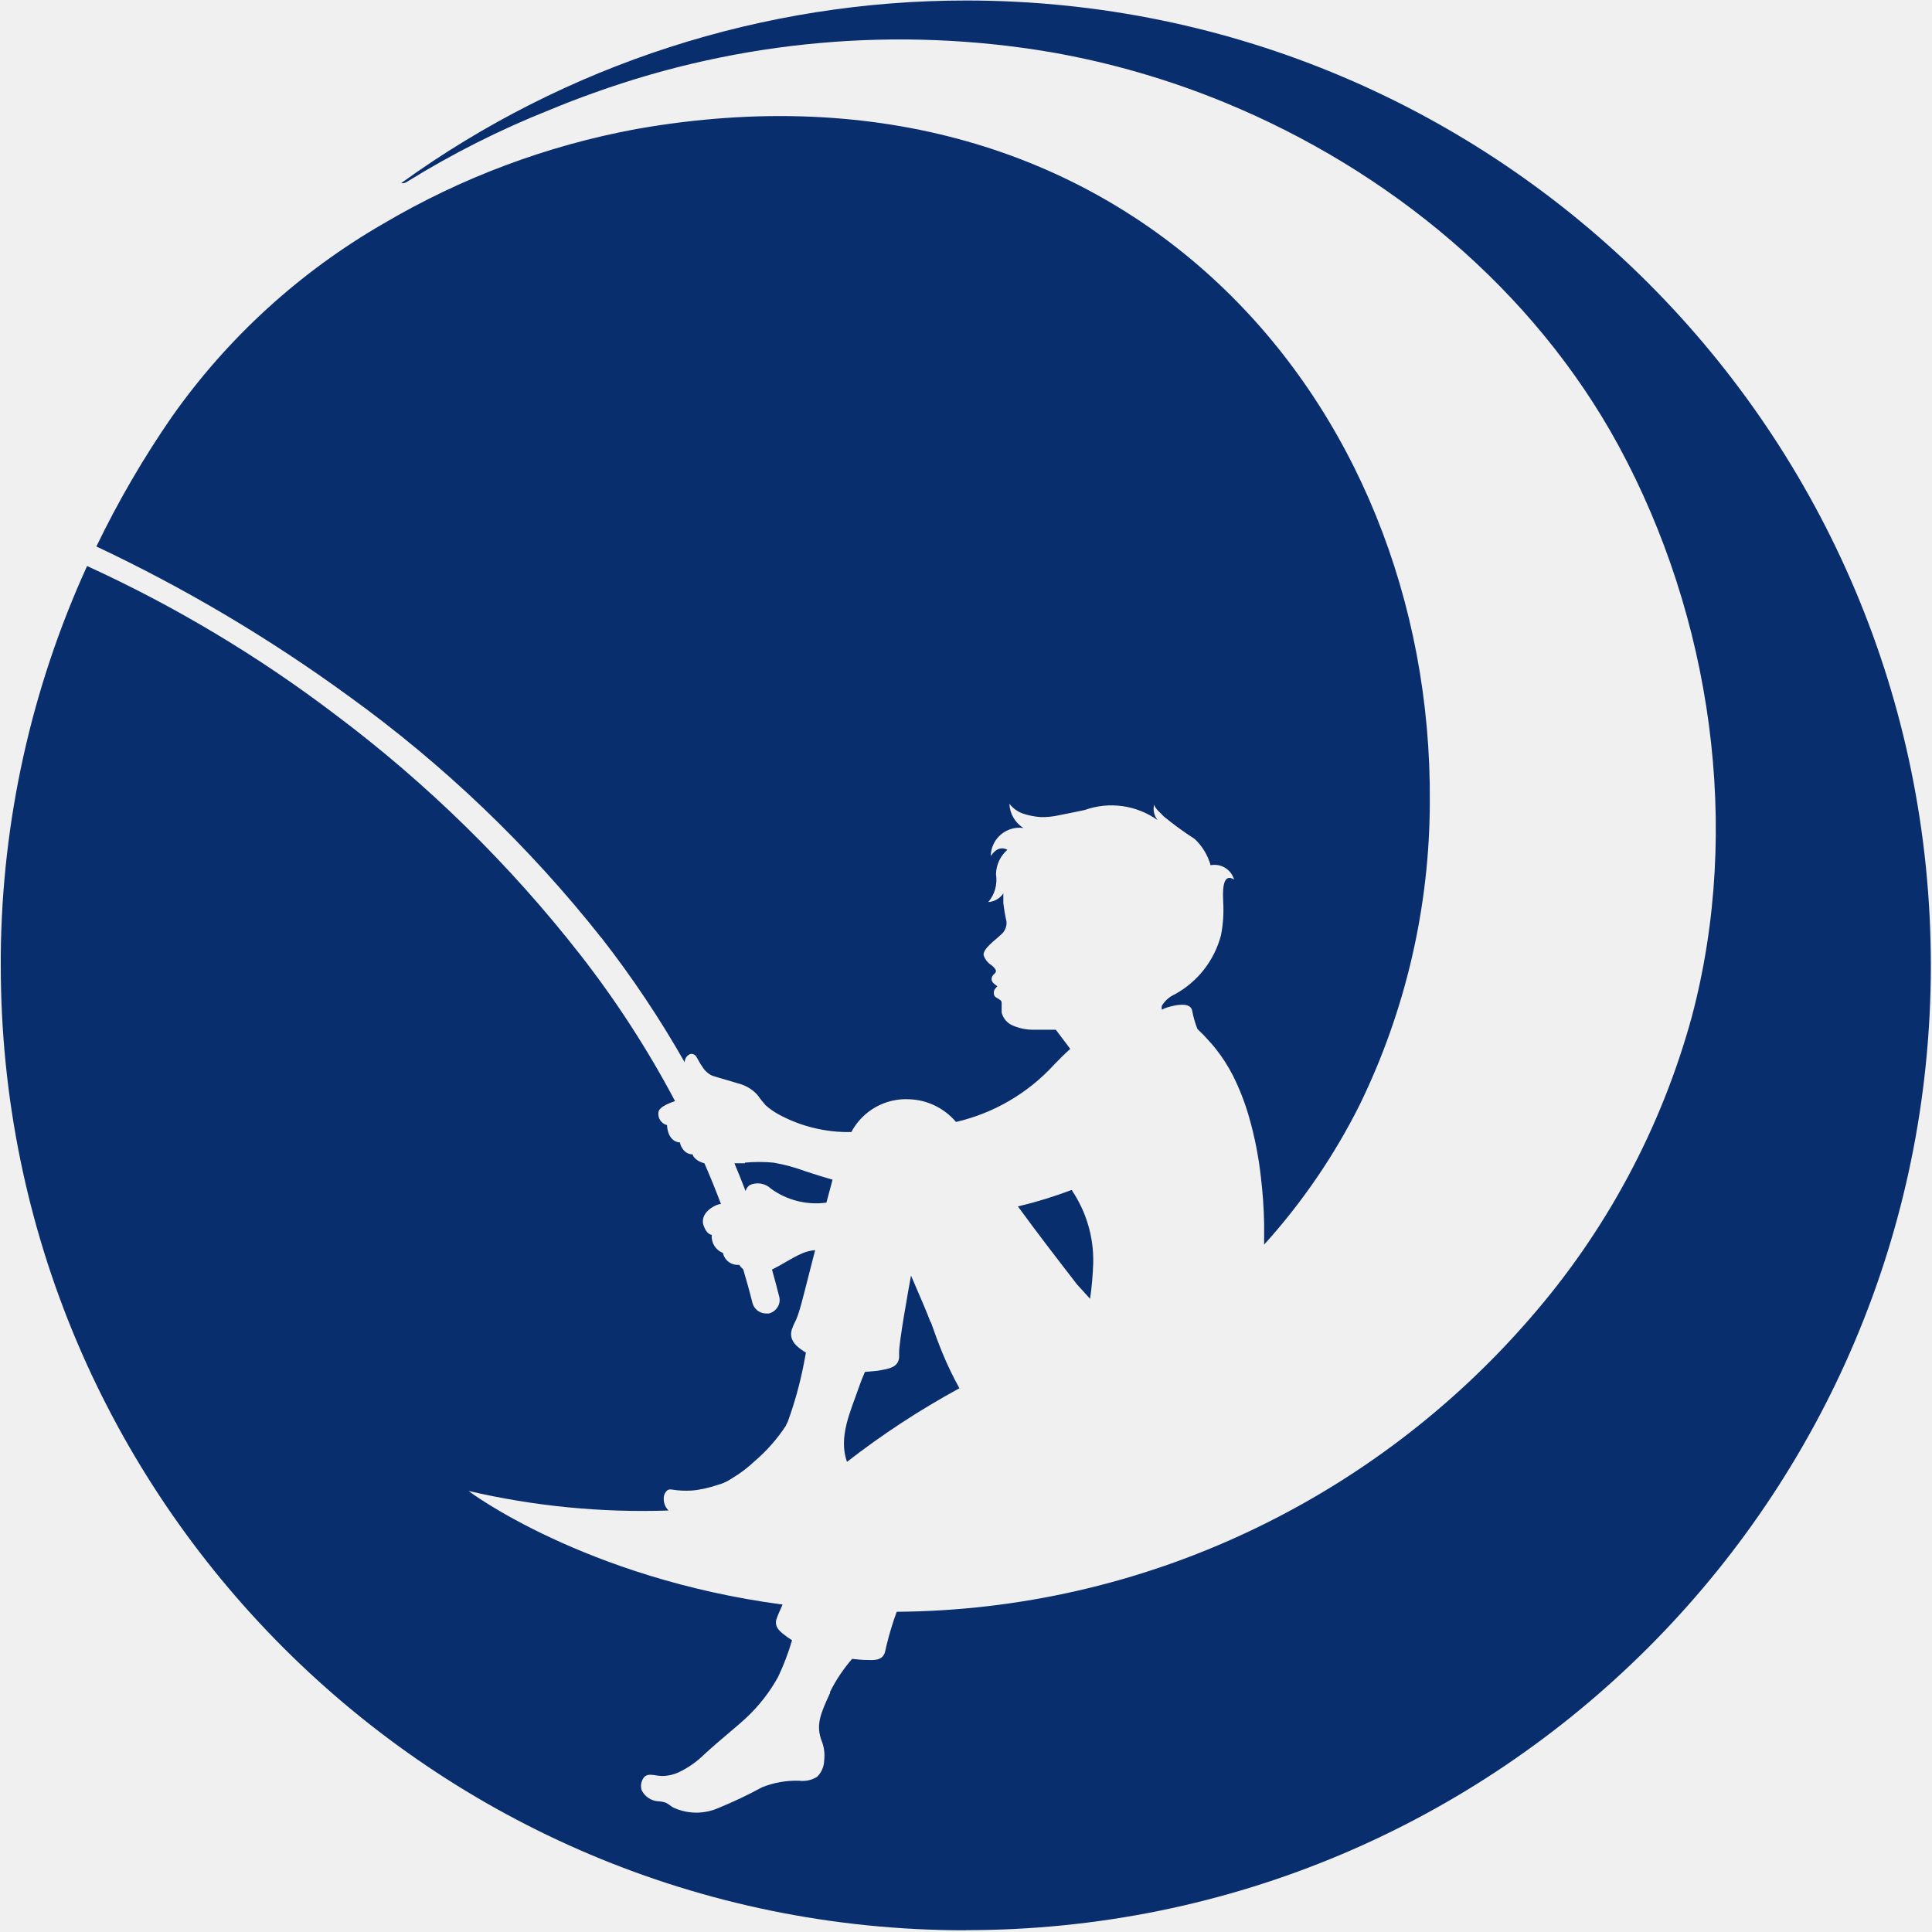
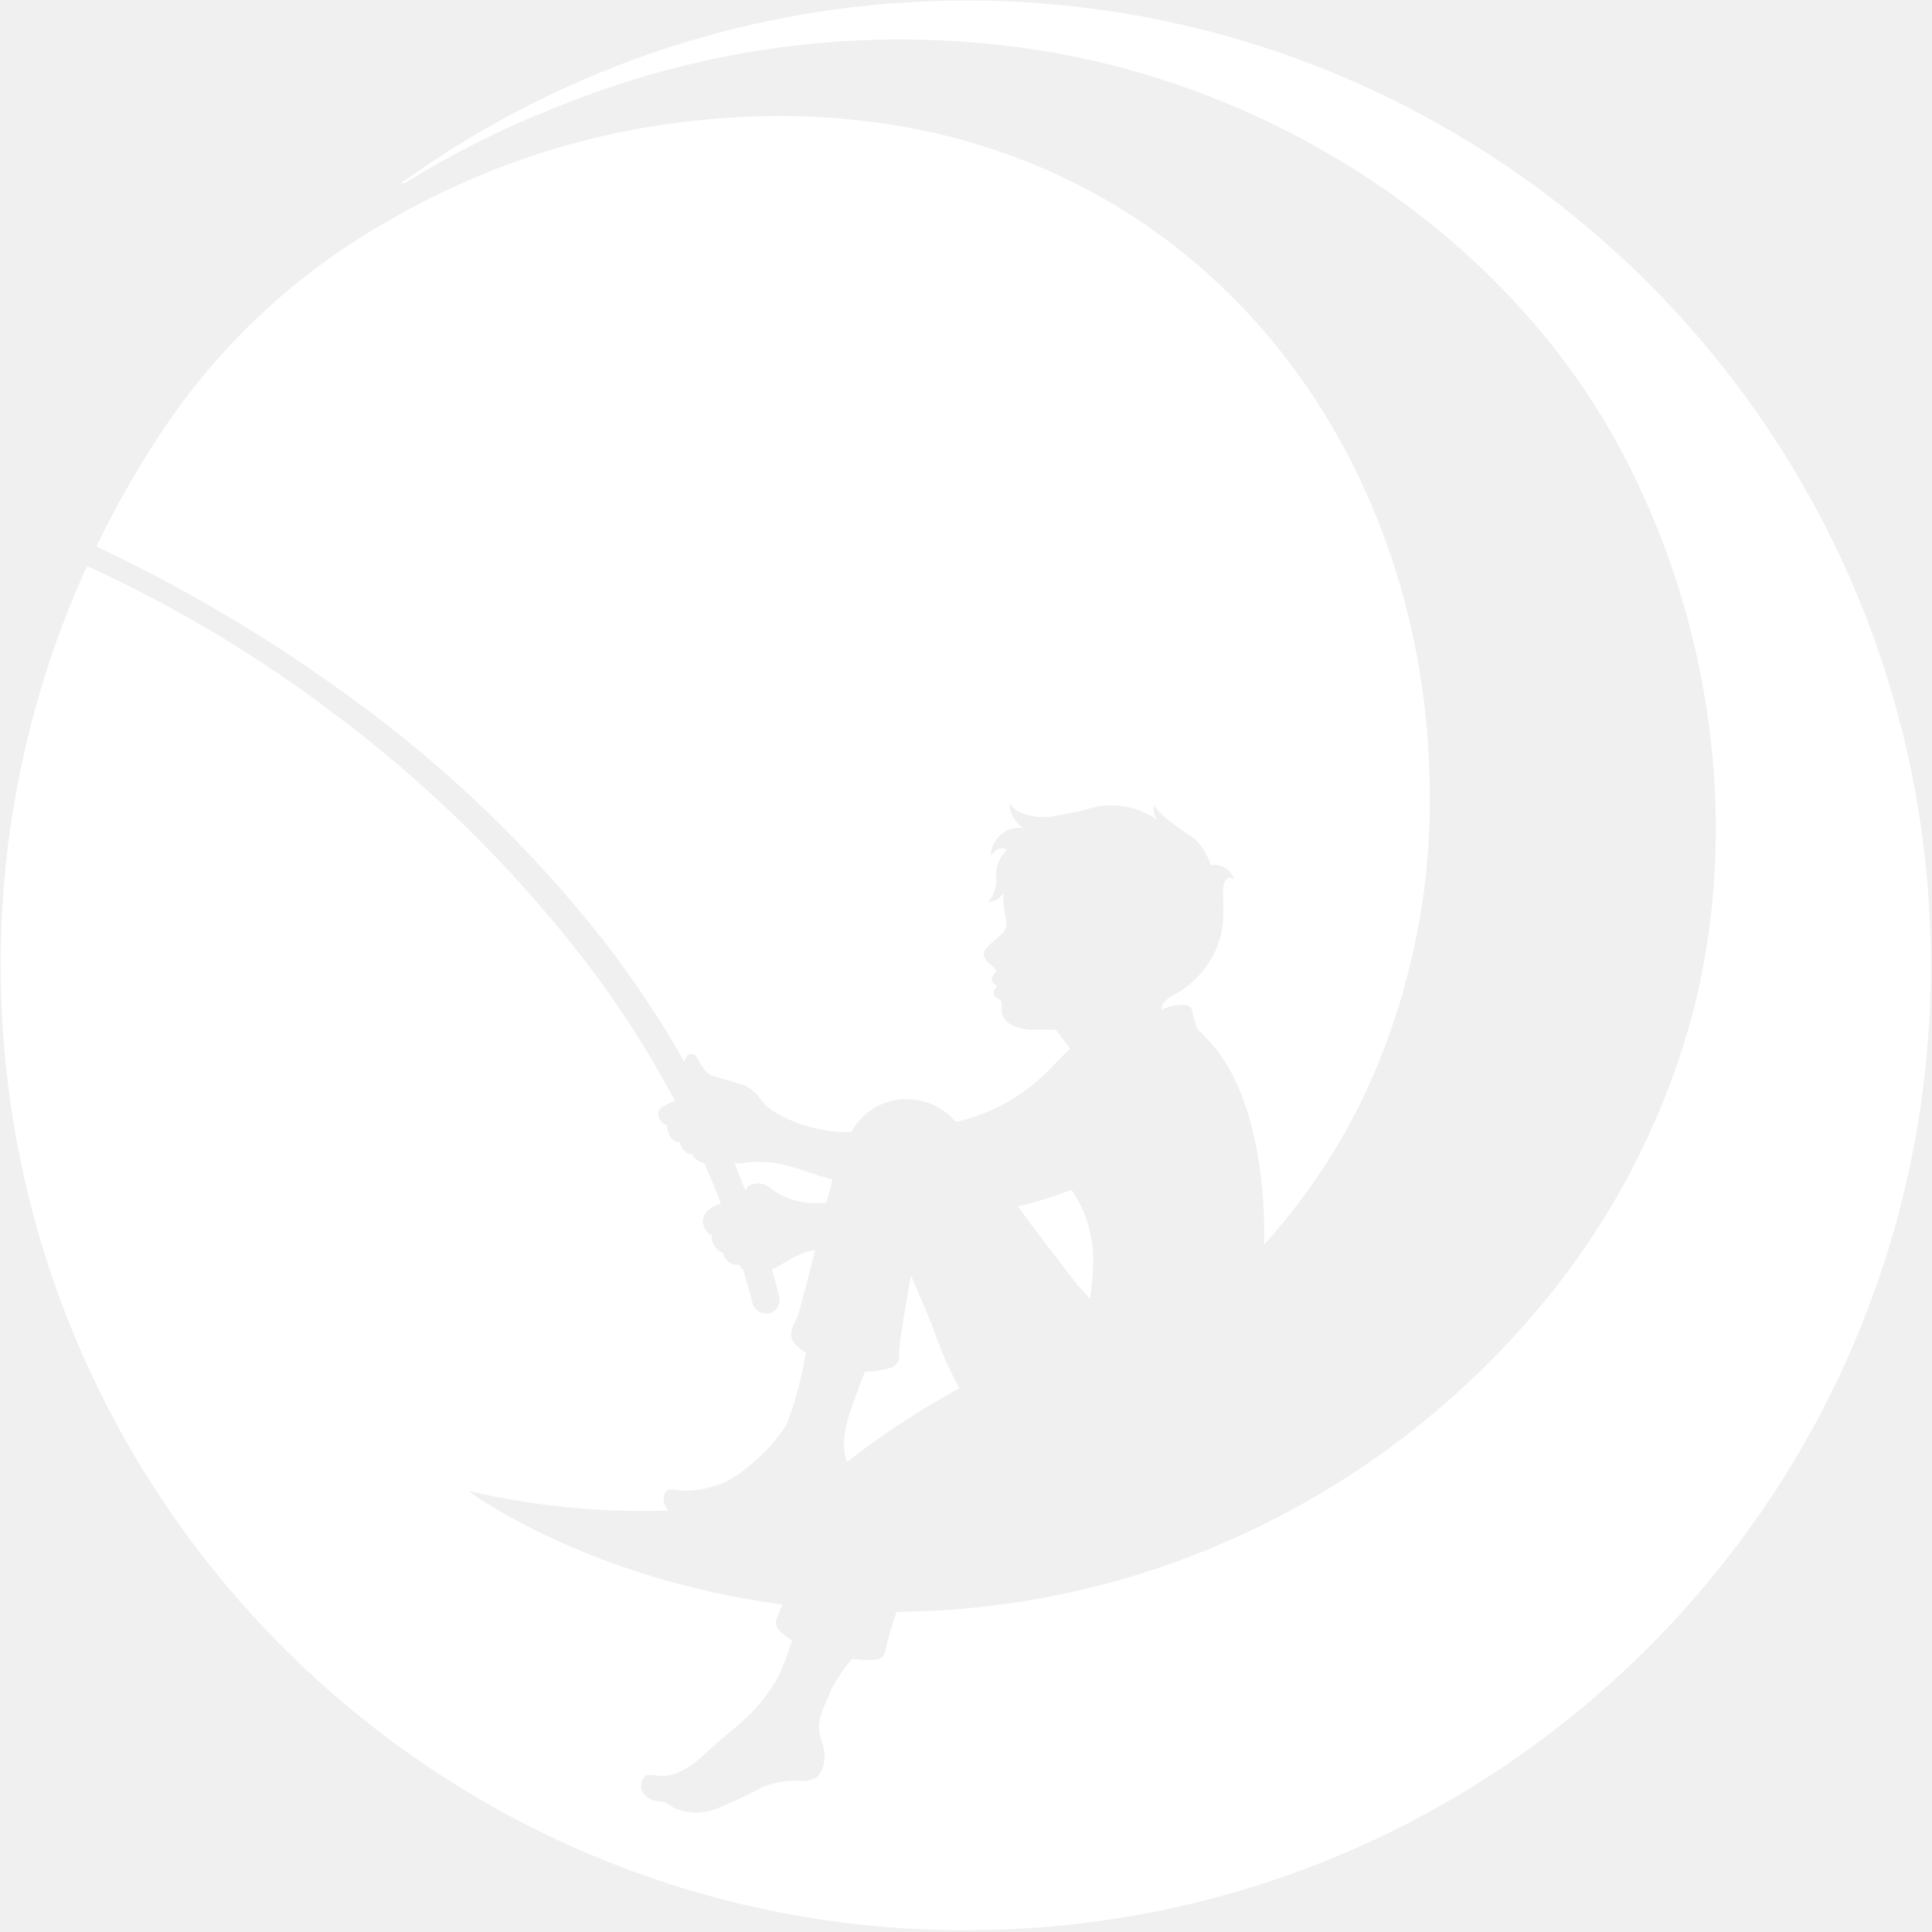
<svg xmlns="http://www.w3.org/2000/svg" version="1.1" id="Layer_1" x="0px" y="0px" width="1000" height="1000" viewBox="0 0 1000 1000" enable-background="new 0 0 1000 588.334" xml:space="preserve">
  <defs id="defs4050" />
-   <path fill="#ffffff" d="m 481.587,684.204 v 0 c -1.357,-3.869 -5.975,-14.532 -10.049,-23.969 -1.629,9.034 -6.178,33.952 -6.178,40.264 0.052,0.793 0.052,1.586 0,2.381 -0.678,5.087 -5.703,5.565 -9.643,6.379 -1.832,0.408 -5.839,0.611 -7.671,0.814 h -0.339 c -1.087,2.447 -2.104,4.958 -2.988,7.539 -4.413,12.829 -10.933,26.069 -6.314,39.039 18.331,-14.257 37.79,-26.994 58.189,-38.091 -3.206,-5.789 -6.085,-11.747 -8.623,-17.856 -2.24,-5.435 -4.277,-10.933 -6.178,-16.433 M 311.299,485.395 c 15.927,20.422 30.336,41.979 43.115,64.503 v -0.542 c 0.173,-1.717 1.305,-3.193 2.918,-3.802 1.348,-0.248 2.692,0.451 3.26,1.698 1.017,1.629 1.765,3.327 2.918,4.822 1.182,2.041 2.959,3.677 5.092,4.683 2.173,0.747 5.025,1.495 7.265,2.171 l 5.908,1.767 c 3.871,0.916 7.388,2.946 10.118,5.839 1.367,1.936 2.841,3.795 4.413,5.567 2.076,1.836 4.353,3.43 6.789,4.752 11.518,6.232 24.456,9.367 37.548,9.099 5.867,-11.062 17.644,-17.692 30.145,-16.975 9.304,0.38 18.02,4.64 24.034,11.747 19.541,-4.519 37.255,-14.866 50.79,-29.67 2.104,-2.104 4.955,-5.161 8.349,-8.148 l -7.468,-9.913 c -4.208,0 -7.535,0 -11.747,0 -3.62,-0.004 -7.2,-0.741 -10.527,-2.173 -2.903,-1.205 -5.051,-3.731 -5.772,-6.792 0,-1.698 0,-3.463 0,-5.092 0,-1.629 -2.782,-2.171 -3.595,-3.327 -0.633,-1.091 -0.633,-2.437 0,-3.53 0,0 1.218,-1.629 1.421,-1.493 l -0.475,-0.408 c -1.424,-1.087 -2.985,-2.104 -2.445,-4.21 0.544,-2.104 3.124,-2.309 1.765,-4.413 -0.544,-0.734 -1.184,-1.395 -1.901,-1.97 -2,-1.208 -3.478,-3.121 -4.139,-5.362 0,-3.465 5.837,-7.401 9.03,-10.457 2.013,-1.653 3.083,-4.195 2.851,-6.789 -0.704,-3.139 -1.249,-6.31 -1.631,-9.505 0,-1.629 0,-3.327 0,-5.025 -1.793,2.597 -4.662,4.243 -7.807,4.482 3.376,-3.981 4.837,-9.241 4.007,-14.396 0.073,-4.878 2.223,-9.496 5.904,-12.695 -5.435,-2.784 -8.418,3.325 -8.621,3.191 0.147,-8.211 6.921,-14.748 15.132,-14.601 0.592,0.011 1.186,0.056 1.771,0.138 -4.344,-2.733 -7.066,-7.431 -7.265,-12.562 1.75,2.277 4.102,4.018 6.794,5.025 3.07,1.05 6.265,1.689 9.505,1.901 3.266,0.056 6.524,-0.287 9.71,-1.02 4.344,-0.814 8.621,-1.765 12.968,-2.648 12.68,-4.53 26.776,-2.577 37.752,5.228 -1.793,-2.255 -2.471,-5.204 -1.832,-8.012 0.946,2.648 2.916,3.735 5.092,6.178 5.098,4.161 10.425,8.038 15.953,11.611 3.919,3.696 6.759,8.392 8.217,13.579 5.357,-1.061 10.637,2.156 12.153,7.401 -6.789,-4.277 -5.703,8.693 -5.632,11.68 0.339,5.753 -0.048,11.522 -1.156,17.178 -3.413,12.989 -12.002,24.008 -23.766,30.487 -2.81,1.233 -5.178,3.292 -6.789,5.908 -0.207,0.687 -0.207,1.419 0,2.106 1.223,-0.657 2.523,-1.16 3.871,-1.493 2.988,-0.814 10.658,-2.648 11.747,1.834 0.592,3.273 1.499,6.476 2.713,9.574 0.817,1.02 3.195,2.921 5.5,5.705 1.413,1.471 2.75,3.011 4.005,4.616 3.353,4.232 6.286,8.779 8.762,13.579 3.504,6.962 6.344,14.233 8.485,21.729 2.905,10.129 4.949,20.487 6.113,30.962 0.948,8.01 1.564,16.091 1.696,24.17 0,3.666 0,7.265 0,10.931 19.701,-21.796 36.354,-46.17 49.499,-72.448 C 727.592,522.941 739.987,469.362 740.069,415.057 741.637,207.486 582.416,22.055 329.291,66.801 c -46.144,8.528 -90.43,25.099 -130.841,48.954 -43.411,25.024 -80.834,59.226 -109.656,100.22 -14.676,21.254 -27.683,43.614 -38.905,66.877 45.822,21.602 89.495,47.498 130.432,77.337 49.25,35.488 93.333,77.648 130.977,125.272 m 74.28,116.652 h -5.433 c 1.992,4.752 3.916,9.55 5.772,14.396 0.313,-1.275 1.087,-2.387 2.171,-3.124 3.711,-1.668 8.062,-0.916 11,1.901 8.271,5.992 18.532,8.572 28.653,7.196 1.087,-3.938 2.106,-7.943 3.191,-11.881 -4.683,-1.359 -9.369,-2.784 -14.052,-4.346 -5.353,-1.994 -10.874,-3.493 -16.5,-4.48 -4.923,-0.458 -9.879,-0.458 -14.802,0 M 499.715,999.047 C 775.524,999.207 999.238,775.75 999.4,499.946 999.56,224.137 776.103,0.421 500.296,0.261 395.276,0.201 292.912,33.249 207.752,94.707 c 0,0 0.884,0.678 3.124,-0.747 23.356,-14.465 47.939,-26.847 73.466,-37.004 7.606,-3.169 15.301,-6.133 23.088,-8.896 75.721,-27.272 157.208,-34.524 236.558,-21.047 30.919,5.409 61.153,14.177 90.169,26.14 84.669,34.9 159.629,96.621 203.695,177.691 48.006,88.676 63.825,197.517 37.821,295.426 -15.793,57.71 -44.435,111.096 -83.787,156.165 -40.285,46.498 -89.851,84.057 -145.504,110.271 -57.01,26.922 -119.197,41.098 -182.24,41.553 -2.002,5.444 -3.703,11 -5.092,16.631 -0.475,1.562 -0.611,3.195 -1.154,4.755 -1.562,4.21 -6.314,3.595 -10.047,3.532 -1.765,0 -4.755,-0.341 -6.792,-0.544 -4.504,5.176 -8.336,10.902 -11.408,17.042 v 0.616 c -4.752,10.315 -7.671,16.497 -4.21,25.188 1.156,3.072 1.553,6.379 1.156,9.641 -0.054,3.219 -1.372,6.295 -3.668,8.552 -2.774,1.735 -6.059,2.452 -9.302,2.037 -6.571,-0.212 -13.115,0.946 -19.215,3.392 v 0 c -7.33,4.001 -14.879,7.582 -22.611,10.734 -7.509,3.294 -16.078,3.169 -23.492,-0.341 -1.223,-0.747 -2.307,-1.763 -3.599,-2.376 -1.175,-0.434 -2.415,-0.683 -3.666,-0.747 -3.787,-0.123 -7.202,-2.311 -8.896,-5.705 -0.659,-2.046 -0.387,-4.282 0.747,-6.109 1.156,-2.037 3.193,-2.106 5.364,-1.832 1.525,0.287 3.067,0.469 4.616,0.54 2.784,-0.045 5.532,-0.646 8.081,-1.767 5.033,-2.342 9.628,-5.537 13.579,-9.434 3.666,-3.396 8.487,-7.539 12.767,-11.138 4.277,-3.599 6.789,-5.772 8.827,-7.671 6.597,-6.152 12.188,-13.298 16.567,-21.189 2.929,-6.152 5.359,-12.531 7.265,-19.074 l -2.445,-1.633 c -2.988,-2.24 -6.789,-4.683 -5.703,-9.03 0.884,-2.651 2.106,-5.232 3.26,-7.809 -102.389,-13.577 -162.958,-58.87 -162.481,-58.798 33.898,7.902 68.69,11.298 103.477,10.114 -0.734,-0.696 -1.333,-1.523 -1.765,-2.439 -0.57,-1.257 -0.827,-2.633 -0.747,-4.007 -0.011,-1.478 0.605,-2.882 1.698,-3.873 0.244,-0.203 0.518,-0.363 0.814,-0.473 0.67,-0.164 1.367,-0.164 2.037,0 3.21,0.497 6.465,0.659 9.71,0.473 2.285,-0.177 4.554,-0.518 6.792,-1.017 l 3.53,-0.881 5.636,-1.763 c 1.812,-0.717 3.543,-1.629 5.161,-2.718 4.234,-2.519 8.174,-5.506 11.747,-8.898 6.234,-5.334 11.674,-11.527 16.16,-18.396 0,-0.408 0.609,-1.223 0.884,-1.903 3.536,-9.704 6.308,-19.669 8.282,-29.808 l 1.154,-6.046 -0.609,-0.337 c -3.871,-2.443 -8.284,-5.839 -6.792,-11.337 1.156,-3.532 1.765,-3.735 3.055,-7.198 1.292,-3.461 2.99,-10.252 4.346,-15.551 l 4.752,-18.601 c -2.337,0.216 -4.627,0.784 -6.789,1.696 -5.433,2.381 -10.185,5.772 -15.549,8.349 1.292,4.621 2.579,9.304 3.735,13.992 0.505,1.845 0.21,3.815 -0.814,5.431 -1.013,1.674 -2.651,2.869 -4.549,3.329 h -1.698 v 0 c -3.227,-0.138 -5.984,-2.372 -6.789,-5.502 -1.426,-5.768 -3.055,-11.54 -4.752,-17.312 -0.808,-0.696 -1.516,-1.493 -2.104,-2.376 -3.975,0.393 -7.606,-2.27 -8.42,-6.18 v 0 c -3.798,-1.447 -6.161,-5.258 -5.772,-9.304 -2.035,-0.341 -3.258,-2.376 -4.074,-4.411 -2.171,-5.435 2.715,-9.507 6.792,-11.138 0.659,-0.231 1.341,-0.393 2.035,-0.475 -2.67,-7.062 -5.521,-14.078 -8.554,-21.047 -5.636,-1.495 -6.18,-4.752 -6.111,-4.618 -5.025,0 -6.789,-5.839 -6.45,-6.109 -6.789,-0.542 -6.789,-9.03 -6.789,-9.03 -2.869,-0.726 -4.772,-3.441 -4.482,-6.383 0,-1.698 1.901,-3.121 4.21,-4.277 v 0 c 1.43,-0.689 2.903,-1.279 4.413,-1.765 C 335.314,543.299 318.909,517.964 300.375,494.221 263.732,447.311 221.035,405.461 173.405,369.762 133.587,339.517 90.549,313.763 45.077,292.969 16.232,356.2 1.013,424.791 0.4,494.288 c 0,1.81 0,3.62 0,5.433 0,275.807 223.584,499.391 499.393,499.391 M 554.58,615.965 c -9.045,3.413 -18.299,6.247 -27.704,8.487 9.913,13.581 20.371,27.162 30.556,40.331 v 0 l 6.792,7.468 c 0.892,-6.189 1.437,-12.421 1.631,-18.675 0.257,-13.248 -3.556,-26.261 -10.935,-37.272 v -0.339" id="path4043" style="opacity:0.999;stroke-width:2.16;fill:#092e6d;fill-opacity:1" />
+   <path fill="#ffffff" d="m 481.587,684.204 v 0 c -1.357,-3.869 -5.975,-14.532 -10.049,-23.969 -1.629,9.034 -6.178,33.952 -6.178,40.264 0.052,0.793 0.052,1.586 0,2.381 -0.678,5.087 -5.703,5.565 -9.643,6.379 -1.832,0.408 -5.839,0.611 -7.671,0.814 h -0.339 c -1.087,2.447 -2.104,4.958 -2.988,7.539 -4.413,12.829 -10.933,26.069 -6.314,39.039 18.331,-14.257 37.79,-26.994 58.189,-38.091 -3.206,-5.789 -6.085,-11.747 -8.623,-17.856 -2.24,-5.435 -4.277,-10.933 -6.178,-16.433 M 311.299,485.395 c 15.927,20.422 30.336,41.979 43.115,64.503 v -0.542 c 0.173,-1.717 1.305,-3.193 2.918,-3.802 1.348,-0.248 2.692,0.451 3.26,1.698 1.017,1.629 1.765,3.327 2.918,4.822 1.182,2.041 2.959,3.677 5.092,4.683 2.173,0.747 5.025,1.495 7.265,2.171 l 5.908,1.767 c 3.871,0.916 7.388,2.946 10.118,5.839 1.367,1.936 2.841,3.795 4.413,5.567 2.076,1.836 4.353,3.43 6.789,4.752 11.518,6.232 24.456,9.367 37.548,9.099 5.867,-11.062 17.644,-17.692 30.145,-16.975 9.304,0.38 18.02,4.64 24.034,11.747 19.541,-4.519 37.255,-14.866 50.79,-29.67 2.104,-2.104 4.955,-5.161 8.349,-8.148 l -7.468,-9.913 c -4.208,0 -7.535,0 -11.747,0 -3.62,-0.004 -7.2,-0.741 -10.527,-2.173 -2.903,-1.205 -5.051,-3.731 -5.772,-6.792 0,-1.698 0,-3.463 0,-5.092 0,-1.629 -2.782,-2.171 -3.595,-3.327 -0.633,-1.091 -0.633,-2.437 0,-3.53 0,0 1.218,-1.629 1.421,-1.493 l -0.475,-0.408 c -1.424,-1.087 -2.985,-2.104 -2.445,-4.21 0.544,-2.104 3.124,-2.309 1.765,-4.413 -0.544,-0.734 -1.184,-1.395 -1.901,-1.97 -2,-1.208 -3.478,-3.121 -4.139,-5.362 0,-3.465 5.837,-7.401 9.03,-10.457 2.013,-1.653 3.083,-4.195 2.851,-6.789 -0.704,-3.139 -1.249,-6.31 -1.631,-9.505 0,-1.629 0,-3.327 0,-5.025 -1.793,2.597 -4.662,4.243 -7.807,4.482 3.376,-3.981 4.837,-9.241 4.007,-14.396 0.073,-4.878 2.223,-9.496 5.904,-12.695 -5.435,-2.784 -8.418,3.325 -8.621,3.191 0.147,-8.211 6.921,-14.748 15.132,-14.601 0.592,0.011 1.186,0.056 1.771,0.138 -4.344,-2.733 -7.066,-7.431 -7.265,-12.562 1.75,2.277 4.102,4.018 6.794,5.025 3.07,1.05 6.265,1.689 9.505,1.901 3.266,0.056 6.524,-0.287 9.71,-1.02 4.344,-0.814 8.621,-1.765 12.968,-2.648 12.68,-4.53 26.776,-2.577 37.752,5.228 -1.793,-2.255 -2.471,-5.204 -1.832,-8.012 0.946,2.648 2.916,3.735 5.092,6.178 5.098,4.161 10.425,8.038 15.953,11.611 3.919,3.696 6.759,8.392 8.217,13.579 5.357,-1.061 10.637,2.156 12.153,7.401 -6.789,-4.277 -5.703,8.693 -5.632,11.68 0.339,5.753 -0.048,11.522 -1.156,17.178 -3.413,12.989 -12.002,24.008 -23.766,30.487 -2.81,1.233 -5.178,3.292 -6.789,5.908 -0.207,0.687 -0.207,1.419 0,2.106 1.223,-0.657 2.523,-1.16 3.871,-1.493 2.988,-0.814 10.658,-2.648 11.747,1.834 0.592,3.273 1.499,6.476 2.713,9.574 0.817,1.02 3.195,2.921 5.5,5.705 1.413,1.471 2.75,3.011 4.005,4.616 3.353,4.232 6.286,8.779 8.762,13.579 3.504,6.962 6.344,14.233 8.485,21.729 2.905,10.129 4.949,20.487 6.113,30.962 0.948,8.01 1.564,16.091 1.696,24.17 0,3.666 0,7.265 0,10.931 19.701,-21.796 36.354,-46.17 49.499,-72.448 C 727.592,522.941 739.987,469.362 740.069,415.057 741.637,207.486 582.416,22.055 329.291,66.801 c -46.144,8.528 -90.43,25.099 -130.841,48.954 -43.411,25.024 -80.834,59.226 -109.656,100.22 -14.676,21.254 -27.683,43.614 -38.905,66.877 45.822,21.602 89.495,47.498 130.432,77.337 49.25,35.488 93.333,77.648 130.977,125.272 m 74.28,116.652 h -5.433 c 1.992,4.752 3.916,9.55 5.772,14.396 0.313,-1.275 1.087,-2.387 2.171,-3.124 3.711,-1.668 8.062,-0.916 11,1.901 8.271,5.992 18.532,8.572 28.653,7.196 1.087,-3.938 2.106,-7.943 3.191,-11.881 -4.683,-1.359 -9.369,-2.784 -14.052,-4.346 -5.353,-1.994 -10.874,-3.493 -16.5,-4.48 -4.923,-0.458 -9.879,-0.458 -14.802,0 M 499.715,999.047 C 775.524,999.207 999.238,775.75 999.4,499.946 999.56,224.137 776.103,0.421 500.296,0.261 395.276,0.201 292.912,33.249 207.752,94.707 c 0,0 0.884,0.678 3.124,-0.747 23.356,-14.465 47.939,-26.847 73.466,-37.004 7.606,-3.169 15.301,-6.133 23.088,-8.896 75.721,-27.272 157.208,-34.524 236.558,-21.047 30.919,5.409 61.153,14.177 90.169,26.14 84.669,34.9 159.629,96.621 203.695,177.691 48.006,88.676 63.825,197.517 37.821,295.426 -15.793,57.71 -44.435,111.096 -83.787,156.165 -40.285,46.498 -89.851,84.057 -145.504,110.271 -57.01,26.922 -119.197,41.098 -182.24,41.553 -2.002,5.444 -3.703,11 -5.092,16.631 -0.475,1.562 -0.611,3.195 -1.154,4.755 -1.562,4.21 -6.314,3.595 -10.047,3.532 -1.765,0 -4.755,-0.341 -6.792,-0.544 -4.504,5.176 -8.336,10.902 -11.408,17.042 v 0.616 c -4.752,10.315 -7.671,16.497 -4.21,25.188 1.156,3.072 1.553,6.379 1.156,9.641 -0.054,3.219 -1.372,6.295 -3.668,8.552 -2.774,1.735 -6.059,2.452 -9.302,2.037 -6.571,-0.212 -13.115,0.946 -19.215,3.392 v 0 c -7.33,4.001 -14.879,7.582 -22.611,10.734 -7.509,3.294 -16.078,3.169 -23.492,-0.341 -1.223,-0.747 -2.307,-1.763 -3.599,-2.376 -1.175,-0.434 -2.415,-0.683 -3.666,-0.747 -3.787,-0.123 -7.202,-2.311 -8.896,-5.705 -0.659,-2.046 -0.387,-4.282 0.747,-6.109 1.156,-2.037 3.193,-2.106 5.364,-1.832 1.525,0.287 3.067,0.469 4.616,0.54 2.784,-0.045 5.532,-0.646 8.081,-1.767 5.033,-2.342 9.628,-5.537 13.579,-9.434 3.666,-3.396 8.487,-7.539 12.767,-11.138 4.277,-3.599 6.789,-5.772 8.827,-7.671 6.597,-6.152 12.188,-13.298 16.567,-21.189 2.929,-6.152 5.359,-12.531 7.265,-19.074 l -2.445,-1.633 c -2.988,-2.24 -6.789,-4.683 -5.703,-9.03 0.884,-2.651 2.106,-5.232 3.26,-7.809 -102.389,-13.577 -162.958,-58.87 -162.481,-58.798 33.898,7.902 68.69,11.298 103.477,10.114 -0.734,-0.696 -1.333,-1.523 -1.765,-2.439 -0.57,-1.257 -0.827,-2.633 -0.747,-4.007 -0.011,-1.478 0.605,-2.882 1.698,-3.873 0.244,-0.203 0.518,-0.363 0.814,-0.473 0.67,-0.164 1.367,-0.164 2.037,0 3.21,0.497 6.465,0.659 9.71,0.473 2.285,-0.177 4.554,-0.518 6.792,-1.017 l 3.53,-0.881 5.636,-1.763 c 1.812,-0.717 3.543,-1.629 5.161,-2.718 4.234,-2.519 8.174,-5.506 11.747,-8.898 6.234,-5.334 11.674,-11.527 16.16,-18.396 0,-0.408 0.609,-1.223 0.884,-1.903 3.536,-9.704 6.308,-19.669 8.282,-29.808 l 1.154,-6.046 -0.609,-0.337 c -3.871,-2.443 -8.284,-5.839 -6.792,-11.337 1.156,-3.532 1.765,-3.735 3.055,-7.198 1.292,-3.461 2.99,-10.252 4.346,-15.551 l 4.752,-18.601 c -2.337,0.216 -4.627,0.784 -6.789,1.696 -5.433,2.381 -10.185,5.772 -15.549,8.349 1.292,4.621 2.579,9.304 3.735,13.992 0.505,1.845 0.21,3.815 -0.814,5.431 -1.013,1.674 -2.651,2.869 -4.549,3.329 h -1.698 v 0 c -3.227,-0.138 -5.984,-2.372 -6.789,-5.502 -1.426,-5.768 -3.055,-11.54 -4.752,-17.312 -0.808,-0.696 -1.516,-1.493 -2.104,-2.376 -3.975,0.393 -7.606,-2.27 -8.42,-6.18 v 0 c -3.798,-1.447 -6.161,-5.258 -5.772,-9.304 -2.035,-0.341 -3.258,-2.376 -4.074,-4.411 -2.171,-5.435 2.715,-9.507 6.792,-11.138 0.659,-0.231 1.341,-0.393 2.035,-0.475 -2.67,-7.062 -5.521,-14.078 -8.554,-21.047 -5.636,-1.495 -6.18,-4.752 -6.111,-4.618 -5.025,0 -6.789,-5.839 -6.45,-6.109 -6.789,-0.542 -6.789,-9.03 -6.789,-9.03 -2.869,-0.726 -4.772,-3.441 -4.482,-6.383 0,-1.698 1.901,-3.121 4.21,-4.277 v 0 c 1.43,-0.689 2.903,-1.279 4.413,-1.765 C 335.314,543.299 318.909,517.964 300.375,494.221 263.732,447.311 221.035,405.461 173.405,369.762 133.587,339.517 90.549,313.763 45.077,292.969 16.232,356.2 1.013,424.791 0.4,494.288 c 0,1.81 0,3.62 0,5.433 0,275.807 223.584,499.391 499.393,499.391 M 554.58,615.965 c -9.045,3.413 -18.299,6.247 -27.704,8.487 9.913,13.581 20.371,27.162 30.556,40.331 v 0 l 6.792,7.468 c 0.892,-6.189 1.437,-12.421 1.631,-18.675 0.257,-13.248 -3.556,-26.261 -10.935,-37.272 v -0.339" id="path4043" style="opacity:0.999;stroke-width:2.16;fill:#ffffff;fill-opacity:1" />
</svg>
